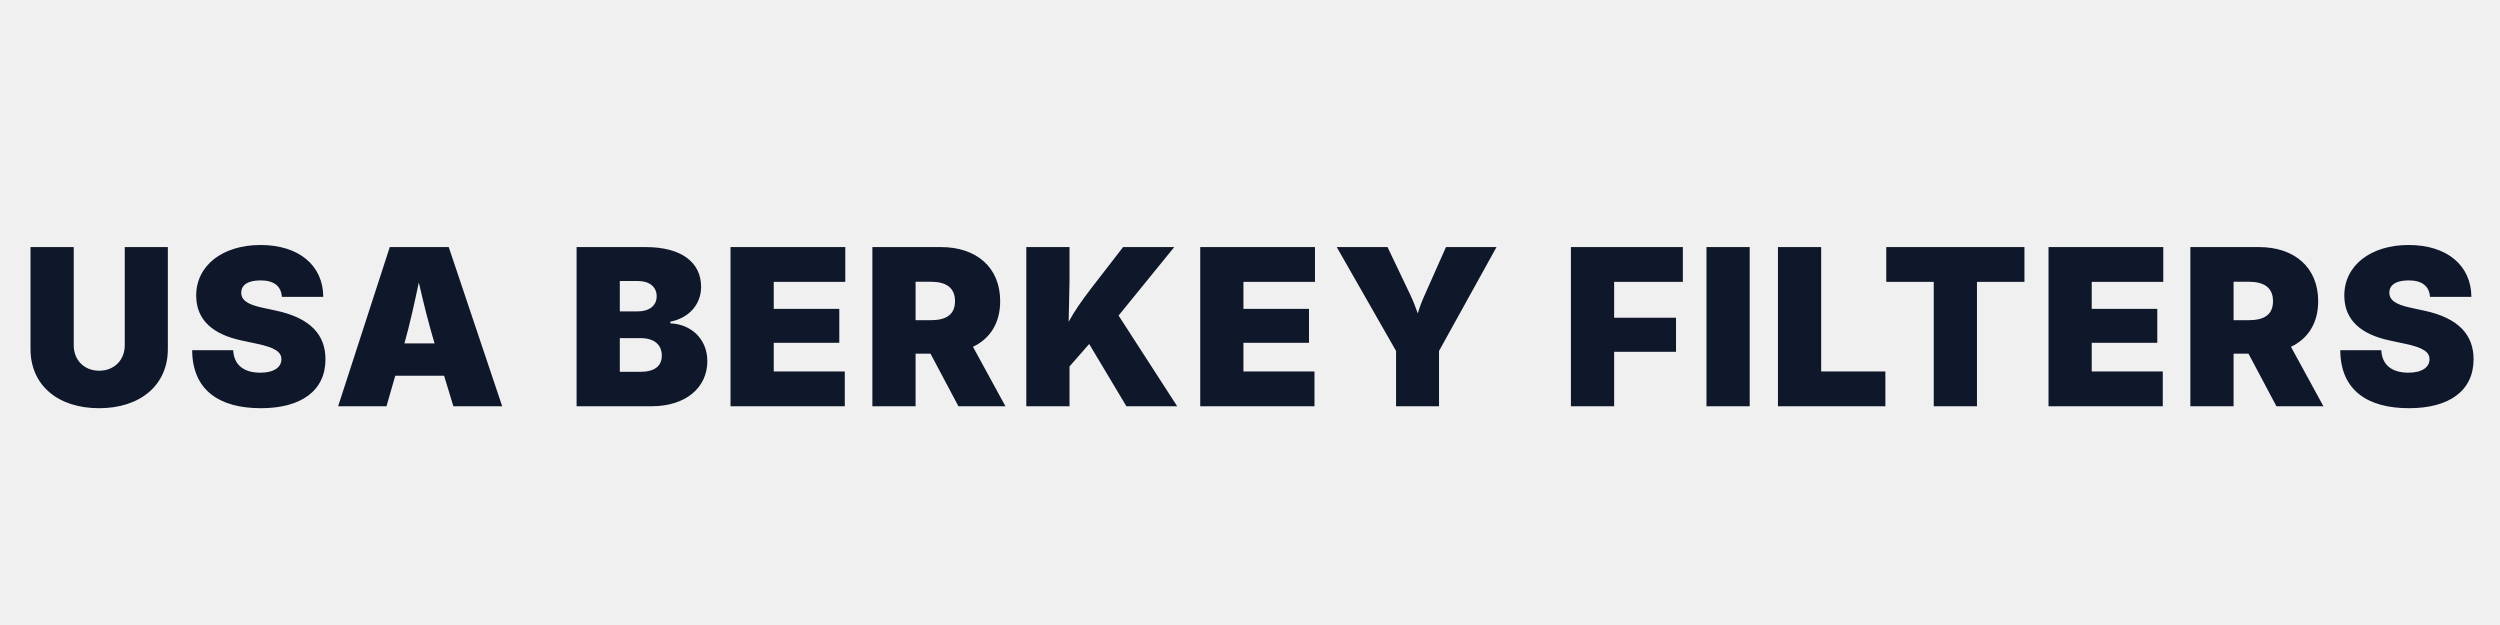
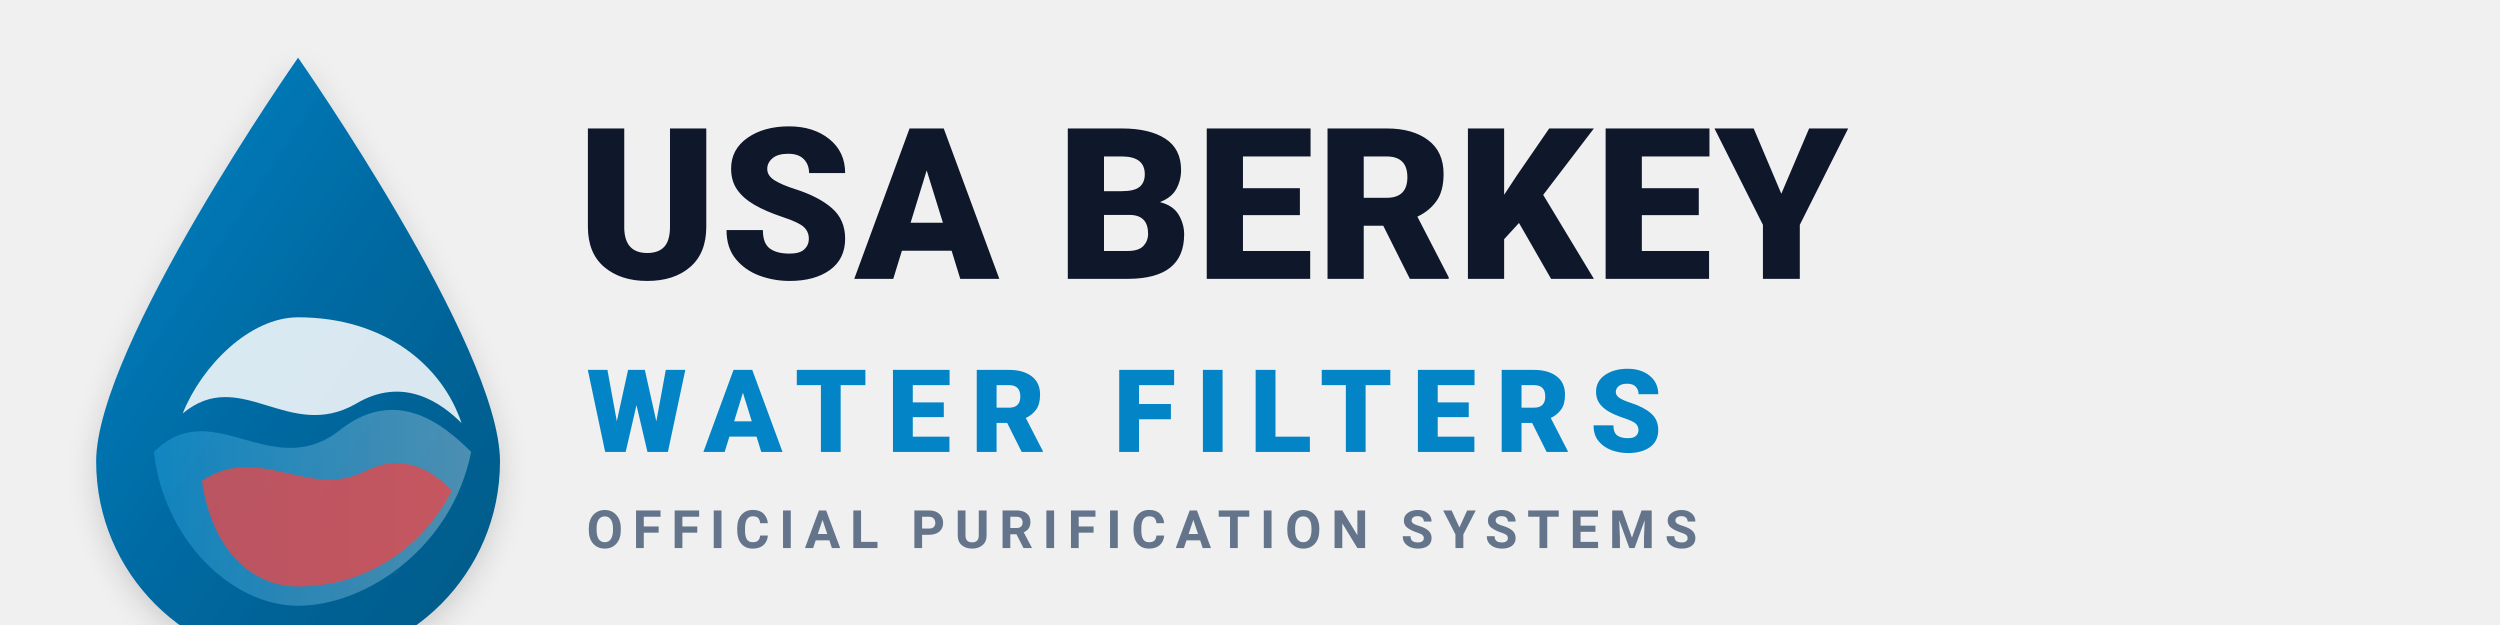
- <svg xmlns="http://www.w3.org/2000/svg" viewBox="0 0 320 80">
-   <text x="50%" y="52" text-anchor="middle" font-family="'Outfit', 'Inter', 'Montserrat', -apple-system, sans-serif" font-weight="900" font-size="28" fill="#0f172a" letter-spacing="1">
-     USA BERKEY FILTERS
-   </text>
+ <svg xmlns="http://www.w3.org/2000/svg" viewBox="0 0 520 130" width="520" height="130">
+   <defs>
+     <linearGradient id="dropGrad" x1="0%" y1="0%" x2="100%" y2="100%">
+       <stop offset="0%" stop-color="#0284c7" />
+       <stop offset="50%" stop-color="#0369a1" />
+       <stop offset="100%" stop-color="#075985" />
+     </linearGradient>
+     <linearGradient id="waveGrad" x1="0%" y1="0%" x2="100%" y2="0%">
+       <stop offset="0%" stop-color="#38bdf8" />
+       <stop offset="100%" stop-color="#ffffff" />
+     </linearGradient>
+     <filter id="shadow" x="-10%" y="-10%" width="120%" height="120%">
+       <feDropShadow dx="0" dy="2" stdDeviation="3" flood-opacity="0.15" />
+     </filter>
+   </defs>
+   <g transform="translate(10, 8)">
+     <path d="M 52,4 C 52,4 10,64 10,88 A 42,42 0 0,0 94,88 C 94,64 52,4 52,4 Z" fill="url(#dropGrad)" filter="url(#shadow)" />
+     <path d="M 22,86 C 34,74 46,92 60,82 C 72,72 82,80 88,86 C 84,106 66,118 52,118 C 38,118 24,104 22,86 Z" fill="url(#waveGrad)" opacity="0.3" />
+     <path d="M 28,78 C 40,68 50,84 64,76 C 74,70 82,76 86,80 C 82,68 70,58 52,58 C 42,58 32,68 28,78 Z" fill="#ffffff" opacity="0.85" />
+     <path d="M 32,92 C 44,84 54,96 66,90 C 74,86 80,90 84,94 C 78,106 66,114 52,114 C 42,114 34,106 32,92 Z" fill="#ef4444" opacity="0.75" />
+   </g>
+   <g transform="translate(120, 0)">
+     <text x="0" y="58" font-family="-apple-system, BlinkMacSystemFont, 'Segoe UI', Roboto, 'Helvetica Neue', Arial, sans-serif" font-size="44" font-weight="900" fill="#0f172a" letter-spacing="0.5">
+       USA BERKEY
+     </text>
+     <text x="2" y="94" font-family="-apple-system, BlinkMacSystemFont, 'Segoe UI', Roboto, 'Helvetica Neue', Arial, sans-serif" font-size="24" font-weight="800" fill="#0284c7" letter-spacing="4">
+       WATER FILTERS
+     </text>
+     <text x="2" y="114" font-family="-apple-system, BlinkMacSystemFont, 'Segoe UI', Roboto, 'Helvetica Neue', Arial, sans-serif" font-size="11" font-weight="700" fill="#64748b" letter-spacing="2">
+       OFFICIAL PURIFICATION SYSTEMS
+     </text>
+   </g>
</svg>
